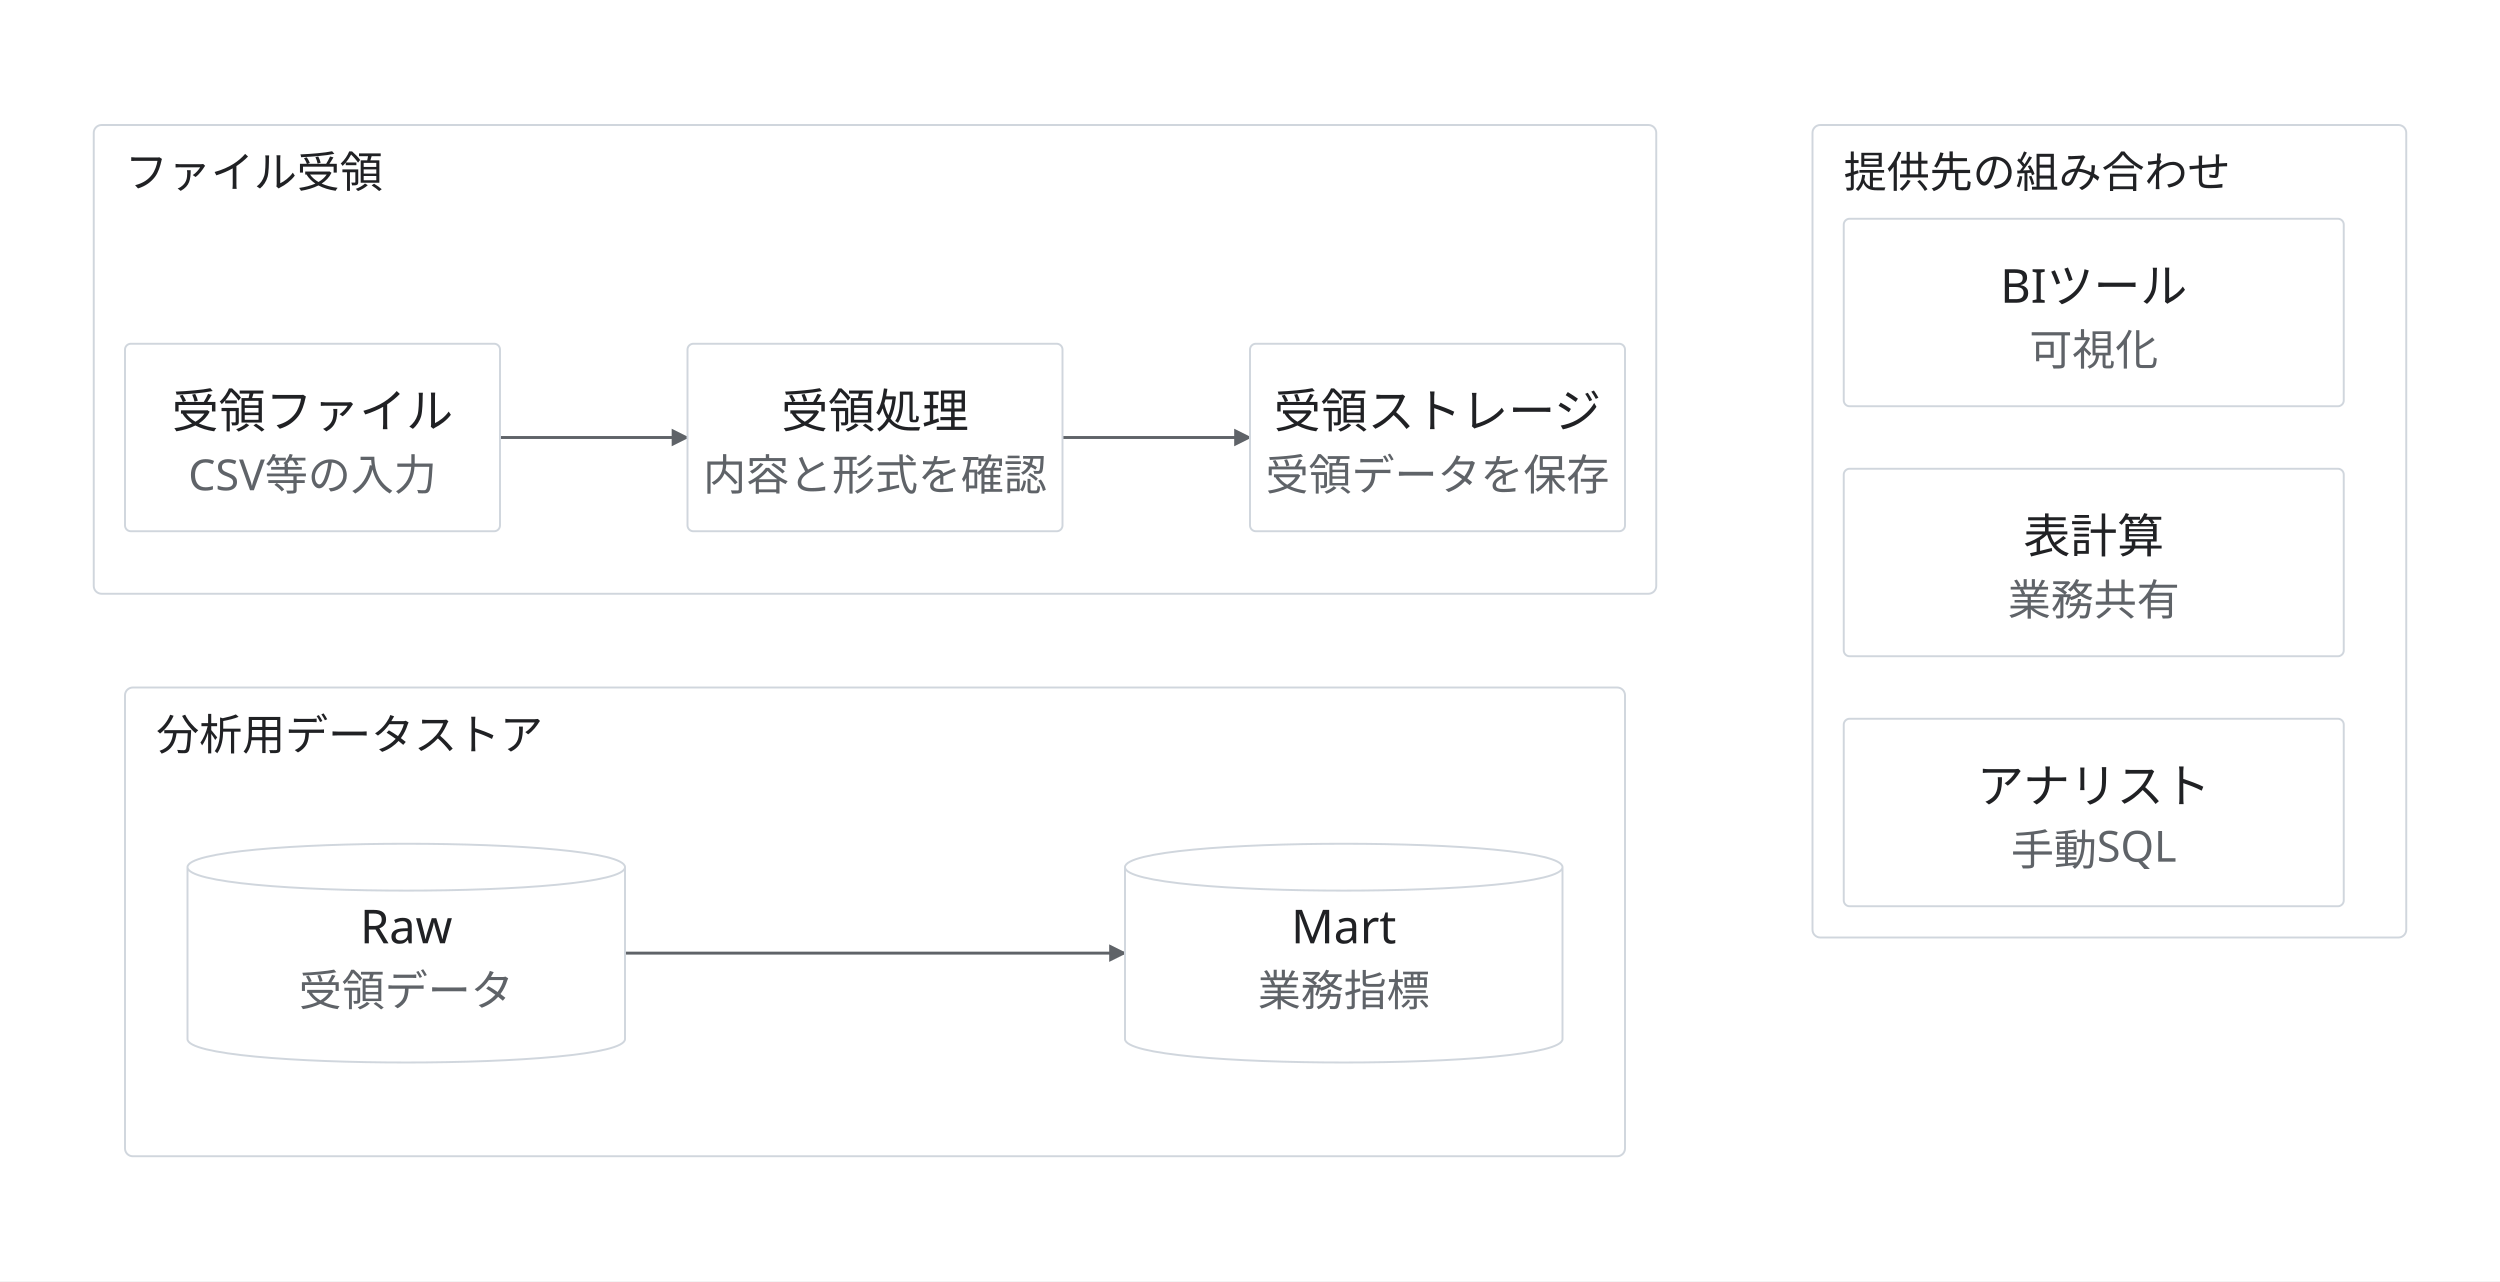
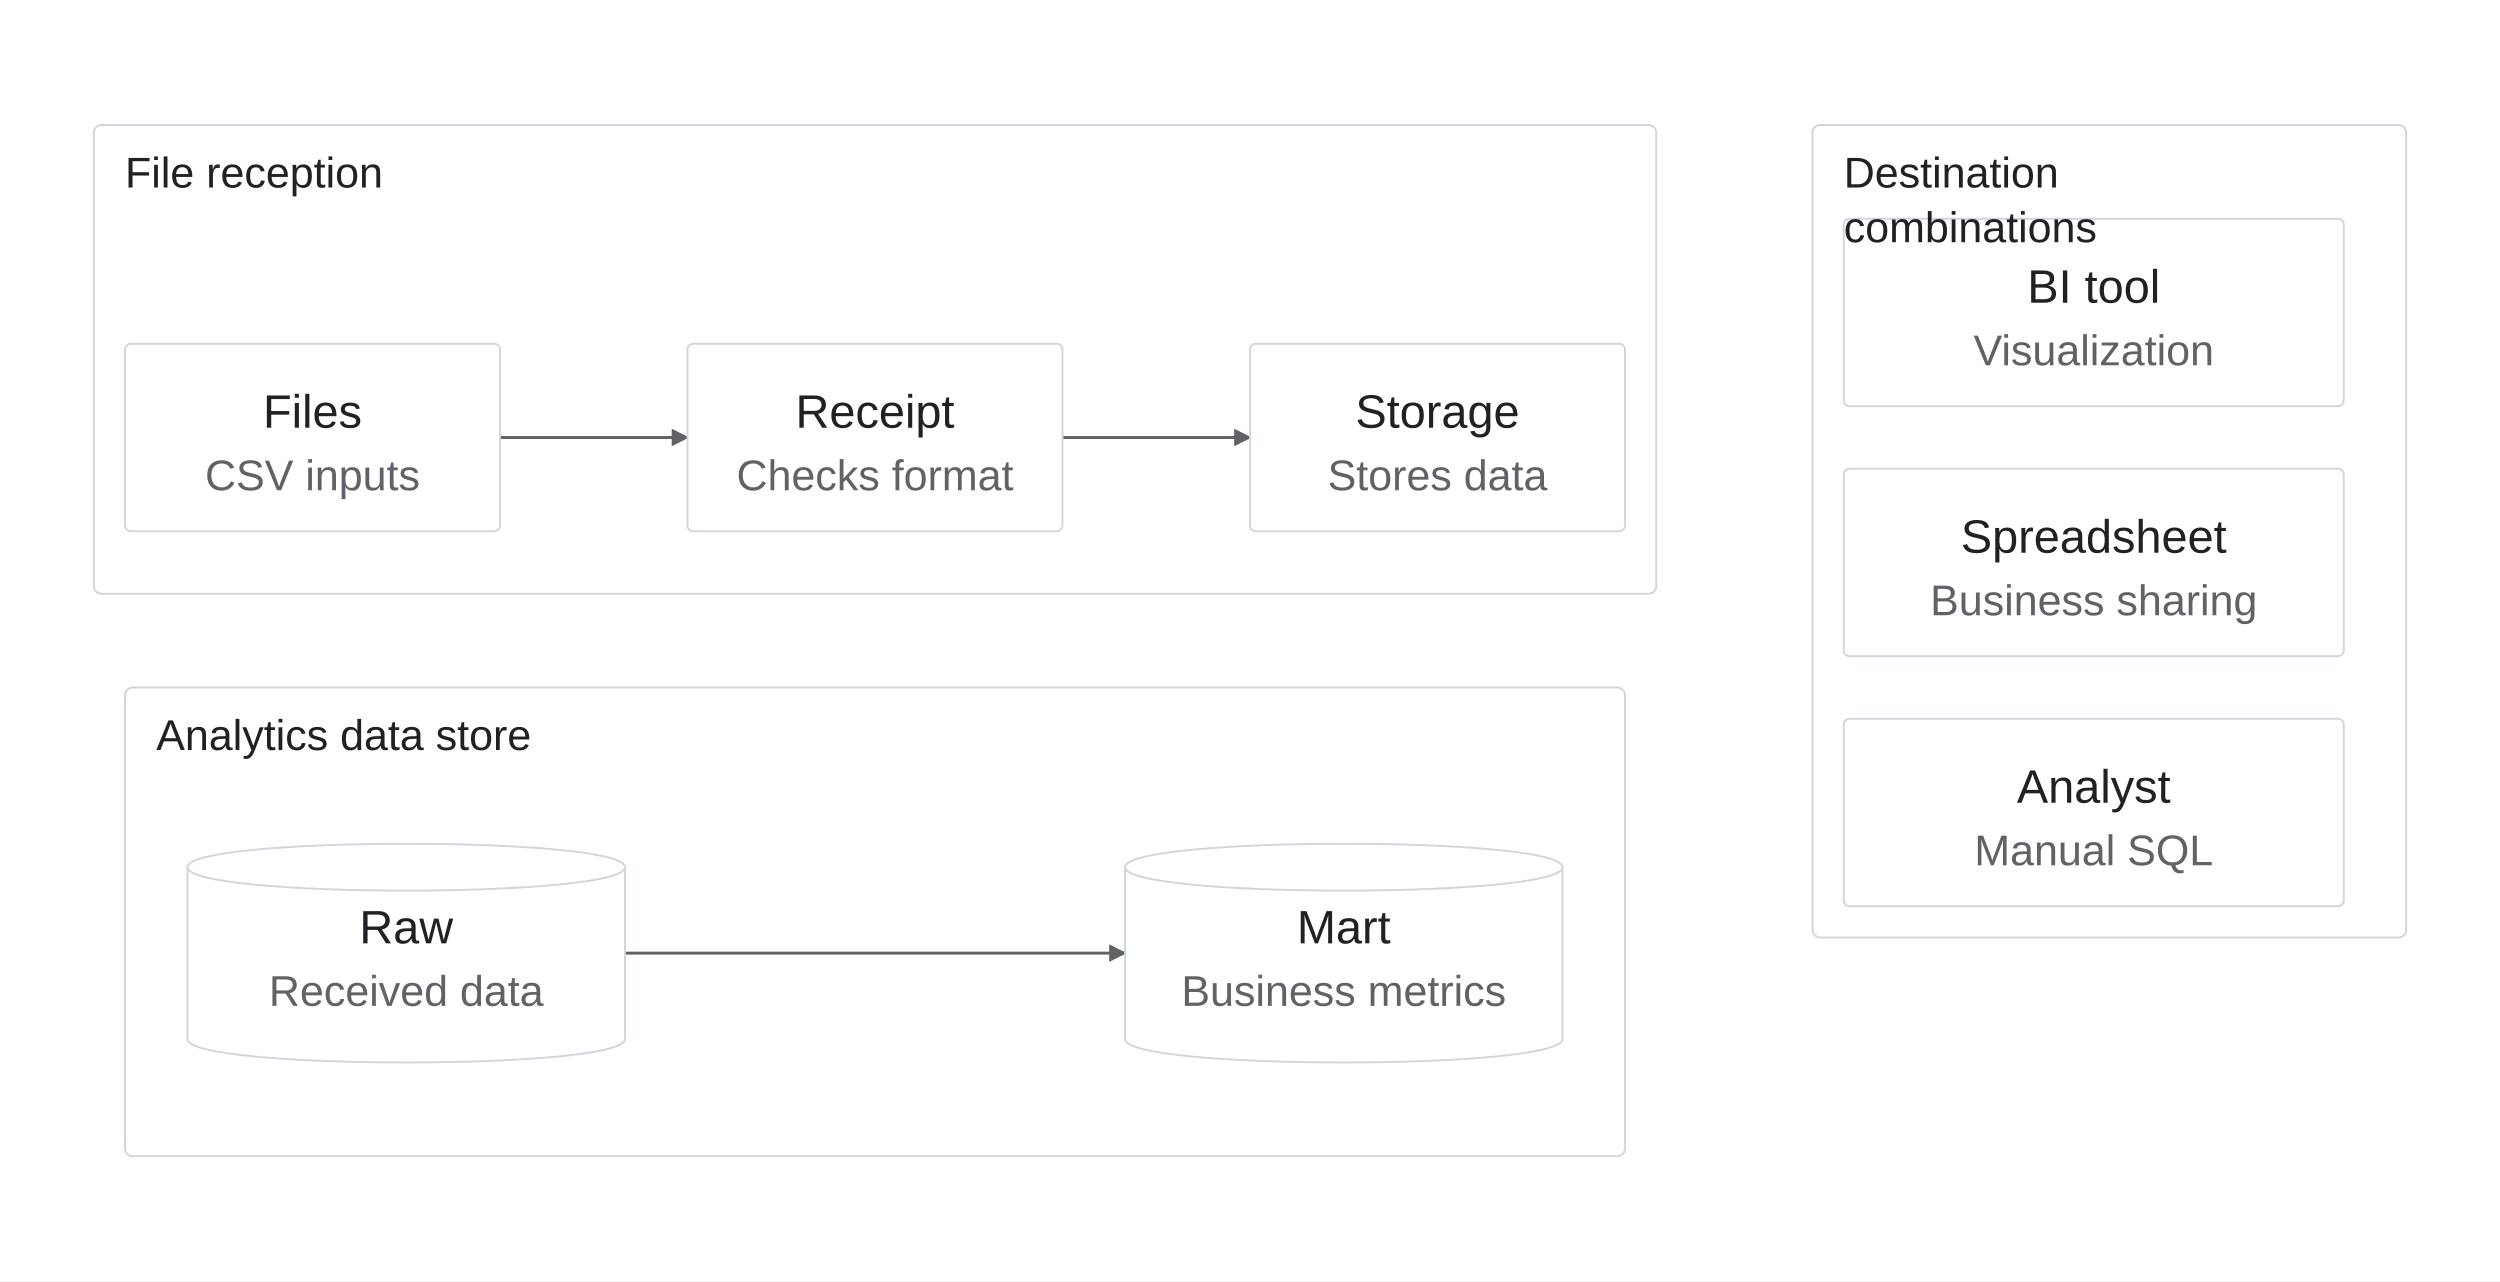
- <svg xmlns="http://www.w3.org/2000/svg" width="1280" height="656" viewBox="0 0 1280 656" role="img" aria-labelledby="title description" data-schema-version="2">
+ <svg xmlns="http://www.w3.org/2000/svg" width="1280" height="656" viewBox="0 0 1280 656" lang="en" xml:lang="en" role="img" aria-labelledby="title description" data-schema-version="2">
  <defs>
    <marker id="arrow" viewBox="0 0 10 10" refX="9" refY="5" markerWidth="6" markerHeight="6" orient="auto">
      <path d="M0 0L10 5L0 10Z" fill="#5F6368" />
    </marker>
  </defs>
-   <style>text{font-family:Noto Sans JP,Hiragino Sans,Yu Gothic,sans-serif;fill:#202124}</style>
+   <style>text{font-family:Helvetica Neue,Arial,Noto Sans,sans-serif;fill:#202124}</style>
  <rect width="1280" height="656" fill="#FFFFFF" />
  <g id="regions">
    <rect id="receipt_group" data-region-kind="functional" data-parent="" data-geometry="[48, 64, 800, 240]" x="48" y="64" width="800" height="240" fill="#FFFFFF" stroke="#D0D6DD" stroke-width="1" rx="4" />
    <rect id="consumers_group" data-region-kind="functional" data-parent="" data-geometry="[928, 64, 304, 416]" x="928" y="64" width="304" height="416" fill="#FFFFFF" stroke="#D0D6DD" stroke-width="1" rx="4" />
    <rect id="warehouse_store" data-region-kind="product" data-parent="" data-geometry="[64, 352, 768, 240]" x="64" y="352" width="768" height="240" fill="#FFFFFF" stroke="#D0D6DD" stroke-width="1" rx="4" />
  </g>
  <g id="connections">
    <g id="receipt_receive" data-source="receipt_file" data-target="receipt_receipt" data-kind="data" data-purpose="" data-interaction="transfer" data-transfer-mode="batch">
      <path d="M256 224 L352 224" fill="none" stroke="#5F6368" stroke-width="1.5" marker-end="url(#arrow)" />
    </g>
    <g id="receipt_save" data-source="receipt_receipt" data-target="receipt_storage" data-kind="data" data-purpose="" data-interaction="transfer" data-transfer-mode="batch">
      <path d="M544 224 L640 224" fill="none" stroke="#5F6368" stroke-width="1.5" marker-end="url(#arrow)" />
    </g>
    <g id="warehouse_transform" data-source="warehouse_raw" data-target="warehouse_mart" data-kind="data" data-purpose="transform" data-interaction="transfer" data-transfer-mode="">
      <path d="M320 488 L576 488" fill="none" stroke="#5F6368" stroke-width="1.5" marker-end="url(#arrow)" />
    </g>
  </g>
  <g id="nodes">
    <g id="receipt_file" data-kind="node" data-region="" data-stage="" data-geometry="[64, 176, 192, 96]" data-basis="proposal">
      <rect x="64" y="176" width="192" height="96" fill="#FFFFFF" stroke="#D0D6DD" stroke-width="1" rx="3" />
    </g>
    <g id="receipt_receipt" data-kind="node" data-region="" data-stage="" data-geometry="[352, 176, 192, 96]" data-basis="proposal">
      <rect x="352" y="176" width="192" height="96" fill="#FFFFFF" stroke="#D0D6DD" stroke-width="1" rx="3" />
    </g>
    <g id="receipt_storage" data-kind="node" data-region="" data-stage="" data-geometry="[640, 176, 192, 96]" data-basis="proposal">
      <rect x="640" y="176" width="192" height="96" fill="#FFFFFF" stroke="#D0D6DD" stroke-width="1" rx="3" />
    </g>
    <g id="warehouse_raw" data-kind="node" data-region="warehouse_store" data-stage="" data-geometry="[96, 432, 224, 112]" data-basis="proposal">
      <path d="M96 444C96 428 320 428 320 444V532C320 548 96 548 96 532Z M96 444C96 460 320 460 320 444" fill="#FFFFFF" stroke="#D0D6DD" stroke-width="1" />
    </g>
    <g id="warehouse_mart" data-kind="node" data-region="warehouse_store" data-stage="" data-geometry="[576, 432, 224, 112]" data-basis="proposal">
      <path d="M576 444C576 428 800 428 800 444V532C800 548 576 548 576 532Z M576 444C576 460 800 460 800 444" fill="#FFFFFF" stroke="#D0D6DD" stroke-width="1" />
    </g>
    <g id="use_bi" data-kind="node" data-region="" data-stage="" data-geometry="[944, 112, 256, 96]" data-basis="proposal">
      <rect x="944" y="112" width="256" height="96" fill="#FFFFFF" stroke="#D0D6DD" stroke-width="1" rx="3" />
    </g>
    <g id="use_sheet" data-kind="node" data-region="" data-stage="" data-geometry="[944, 240, 256, 96]" data-basis="proposal">
      <rect x="944" y="240" width="256" height="96" fill="#FFFFFF" stroke="#D0D6DD" stroke-width="1" rx="3" />
    </g>
    <g id="use_person" data-kind="node" data-region="" data-stage="" data-geometry="[944, 368, 256, 96]" data-basis="proposal">
      <rect x="944" y="368" width="256" height="96" fill="#FFFFFF" stroke="#D0D6DD" stroke-width="1" rx="3" />
    </g>
  </g>
  <g id="labels">
-     <text id="receipt_group_label_0" x="64" y="96" font-size="22" font-weight="400" text-anchor="start" style="fill:#202124" data-text-box="[64, 74, 132, 24]">ファイル受領</text>
-     <text id="consumers_group_label_0" x="944" y="96" font-size="22" font-weight="400" text-anchor="start" style="fill:#202124" data-text-box="[944, 74, 198, 24]">提供先の組み合わせ</text>
-     <text id="warehouse_store_label_0" x="80" y="384" font-size="22" font-weight="400" text-anchor="start" style="fill:#202124" data-text-box="[80, 362, 198, 24]">分析用データストア</text>
-     <text id="receipt_file_name_0" x="160" y="219" font-size="24" font-weight="400" text-anchor="middle" style="fill:#202124" data-text-box="[88, 195, 144, 26]">受領ファイル</text>
-     <text id="receipt_file_role_0" x="160" y="251" font-size="22" font-weight="400" text-anchor="middle" style="fill:#5F6368" data-text-box="[97.85, 229, 124.30000000000001, 24]">CSV等の入力</text>
-     <text id="receipt_receipt_name_0" x="448" y="219" font-size="24" font-weight="400" text-anchor="middle" style="fill:#202124" data-text-box="[400, 195, 96, 26]">受領処理</text>
-     <text id="receipt_receipt_role_0" x="448" y="251" font-size="22" font-weight="400" text-anchor="middle" style="fill:#5F6368" data-text-box="[360, 229, 176, 24]">内容と形式を確認</text>
-     <text id="receipt_storage_name_0" x="736" y="219" font-size="24" font-weight="400" text-anchor="middle" style="fill:#202124" data-text-box="[652, 195, 168, 26]">受領ストレージ</text>
-     <text id="receipt_storage_role_0" x="736" y="251" font-size="22" font-weight="400" text-anchor="middle" style="fill:#5F6368" data-text-box="[648, 229, 176, 24]">受領データを保存</text>
+     <text id="receipt_group_label_0" x="64" y="96" font-size="22" font-weight="400" text-anchor="start" style="fill:#202124" data-text-box="[64, 74, 169.39999999999998, 24]">File reception</text>
+     <text id="consumers_group_label_0" x="944" y="96" font-size="22" font-weight="400" text-anchor="start" style="fill:#202124" data-text-box="[944, 74, 133.09999999999997, 24]">Destination</text>
+     <text id="consumers_group_label_1" x="944" y="124" font-size="22" font-weight="400" text-anchor="start" style="fill:#202124" data-text-box="[944, 102, 145.19999999999996, 24]">combinations</text>
+     <text id="warehouse_store_label_0" x="80" y="384" font-size="22" font-weight="400" text-anchor="start" style="fill:#202124" data-text-box="[80, 362, 242.00000000000003, 24]">Analytics data store</text>
+     <text id="receipt_file_name_0" x="160" y="219" font-size="24" font-weight="400" text-anchor="middle" style="fill:#202124" data-text-box="[127, 195, 66, 26]">Files</text>
+     <text id="receipt_file_role_0" x="160" y="251" font-size="22" font-weight="400" text-anchor="middle" style="fill:#5F6368" data-text-box="[99.5, 229, 120.99999999999999, 24]">CSV inputs</text>
+     <text id="receipt_receipt_name_0" x="448" y="219" font-size="24" font-weight="400" text-anchor="middle" style="fill:#202124" data-text-box="[401.8, 195, 92.39999999999999, 26]">Receipt</text>
+     <text id="receipt_receipt_role_0" x="448" y="251" font-size="22" font-weight="400" text-anchor="middle" style="fill:#5F6368" data-text-box="[369.35, 229, 157.29999999999995, 24]">Checks format</text>
+     <text id="receipt_storage_name_0" x="736" y="219" font-size="24" font-weight="400" text-anchor="middle" style="fill:#202124" data-text-box="[689.8, 195, 92.39999999999999, 26]">Storage</text>
+     <text id="receipt_storage_role_0" x="736" y="251" font-size="22" font-weight="400" text-anchor="middle" style="fill:#5F6368" data-text-box="[669.45, 229, 133.09999999999997, 24]">Stores data</text>
    <text id="warehouse_raw_name_0" x="208" y="483" font-size="24" font-weight="400" text-anchor="middle" style="fill:#202124" data-text-box="[188.2, 459, 39.6, 26]">Raw</text>
-     <text id="warehouse_raw_role_0" x="208" y="515" font-size="22" font-weight="400" text-anchor="middle" style="fill:#5F6368" data-text-box="[153, 493, 110, 24]">受領データ</text>
+     <text id="warehouse_raw_role_0" x="208" y="515" font-size="22" font-weight="400" text-anchor="middle" style="fill:#5F6368" data-text-box="[129.35000000000002, 493, 157.29999999999995, 24]">Received data</text>
    <text id="warehouse_mart_name_0" x="688" y="483" font-size="24" font-weight="400" text-anchor="middle" style="fill:#202124" data-text-box="[661.6, 459, 52.800000000000004, 26]">Mart</text>
-     <text id="warehouse_mart_role_0" x="688" y="515" font-size="22" font-weight="400" text-anchor="middle" style="fill:#5F6368" data-text-box="[644, 493, 88, 24]">業務指標</text>
-     <text id="use_bi_name_0" x="1072" y="155" font-size="24" font-weight="400" text-anchor="middle" style="fill:#202124" data-text-box="[1022.8, 131, 98.39999999999999, 26]">BIツール</text>
-     <text id="use_bi_role_0" x="1072" y="187" font-size="22" font-weight="400" text-anchor="middle" style="fill:#5F6368" data-text-box="[1039, 165, 66, 24]">可視化</text>
-     <text id="use_sheet_name_0" x="1072" y="283" font-size="24" font-weight="400" text-anchor="middle" style="fill:#202124" data-text-box="[1036, 259, 72, 26]">表計算</text>
-     <text id="use_sheet_role_0" x="1072" y="315" font-size="22" font-weight="400" text-anchor="middle" style="fill:#5F6368" data-text-box="[1028, 293, 88, 24]">業務共有</text>
-     <text id="use_person_name_0" x="1072" y="411" font-size="24" font-weight="400" text-anchor="middle" style="fill:#202124" data-text-box="[1012, 387, 120, 26]">アナリスト</text>
-     <text id="use_person_role_0" x="1072" y="443" font-size="22" font-weight="400" text-anchor="middle" style="fill:#5F6368" data-text-box="[1031.85, 421, 80.29999999999998, 24]">手動SQL</text>
+     <text id="warehouse_mart_role_0" x="688" y="515" font-size="22" font-weight="400" text-anchor="middle" style="fill:#5F6368" data-text-box="[591.2, 493, 193.59999999999997, 24]">Business metrics</text>
+     <text id="use_bi_name_0" x="1072" y="155" font-size="24" font-weight="400" text-anchor="middle" style="fill:#202124" data-text-box="[1025.8, 131, 92.39999999999999, 26]">BI tool</text>
+     <text id="use_bi_role_0" x="1072" y="187" font-size="22" font-weight="400" text-anchor="middle" style="fill:#5F6368" data-text-box="[993.35, 165, 157.29999999999995, 24]">Visualization</text>
+     <text id="use_sheet_name_0" x="1072" y="283" font-size="24" font-weight="400" text-anchor="middle" style="fill:#202124" data-text-box="[999.4, 259, 145.2, 26]">Spreadsheet</text>
+     <text id="use_sheet_role_0" x="1072" y="315" font-size="22" font-weight="400" text-anchor="middle" style="fill:#5F6368" data-text-box="[975.2, 293, 193.59999999999997, 24]">Business sharing</text>
+     <text id="use_person_name_0" x="1072" y="411" font-size="24" font-weight="400" text-anchor="middle" style="fill:#202124" data-text-box="[1025.8, 387, 92.39999999999999, 26]">Analyst</text>
+     <text id="use_person_role_0" x="1072" y="443" font-size="22" font-weight="400" text-anchor="middle" style="fill:#5F6368" data-text-box="[1011.5, 421, 120.99999999999999, 24]">Manual SQL</text>
  </g>
</svg>
